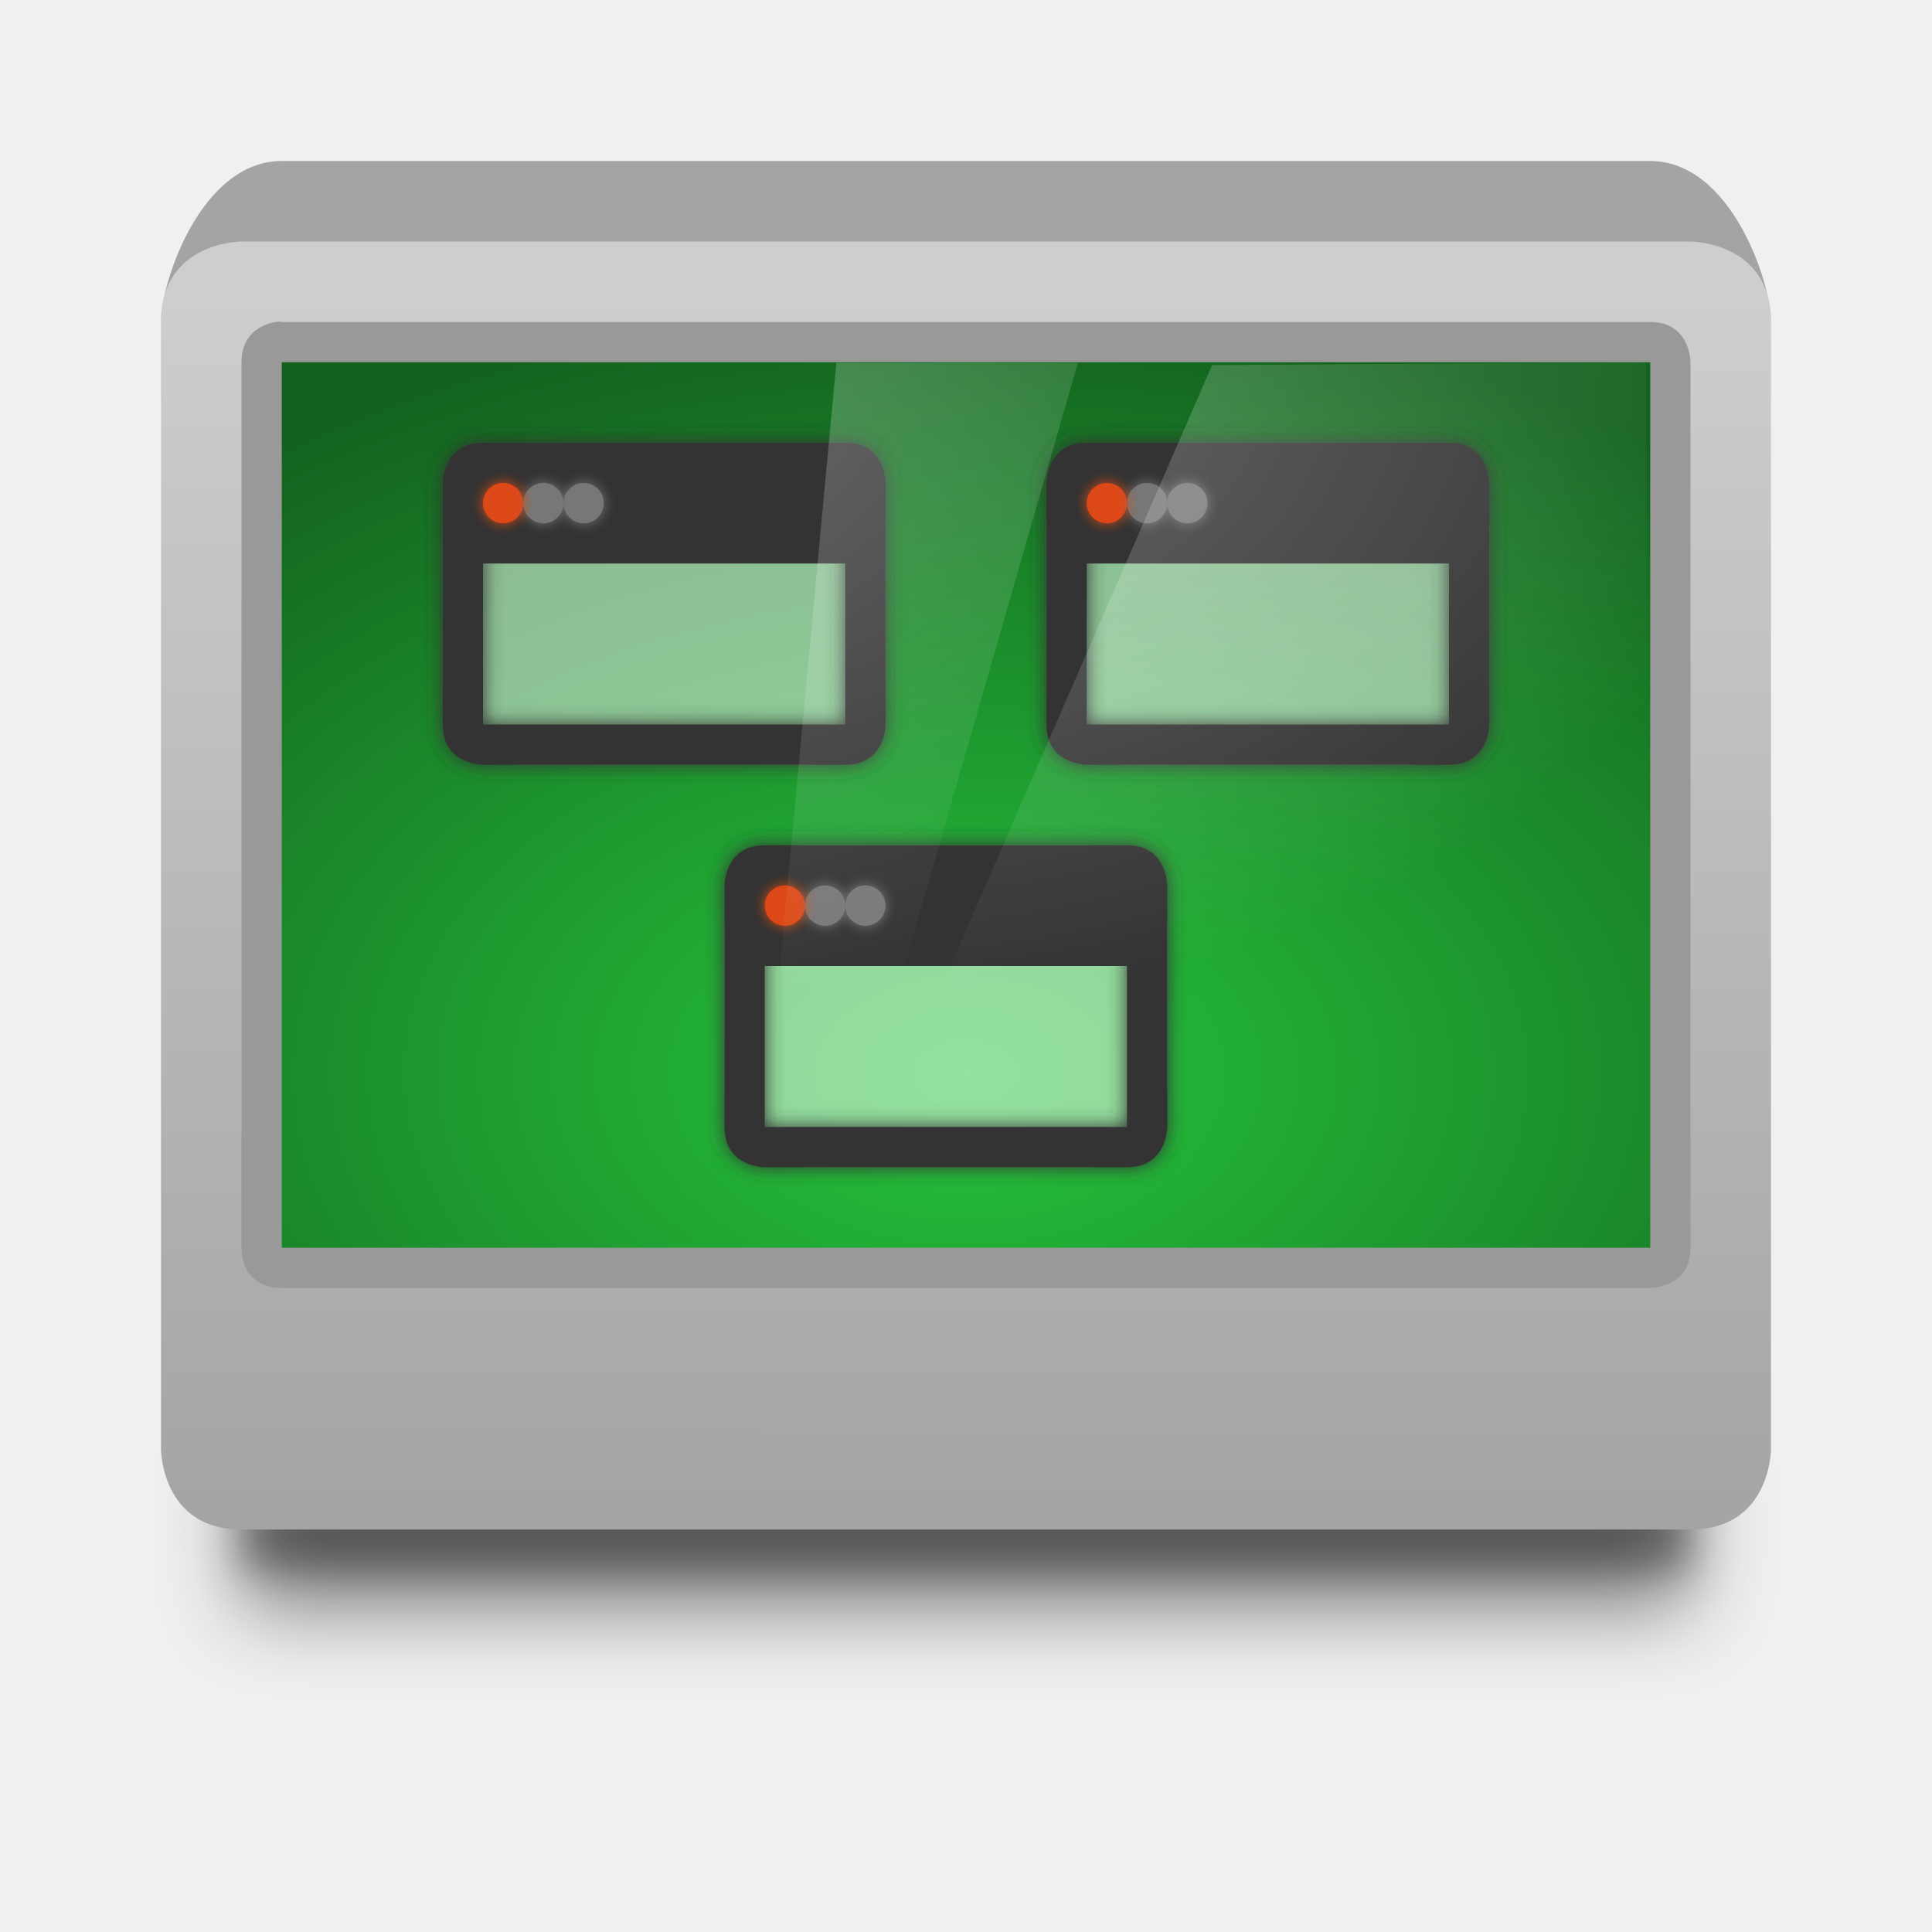
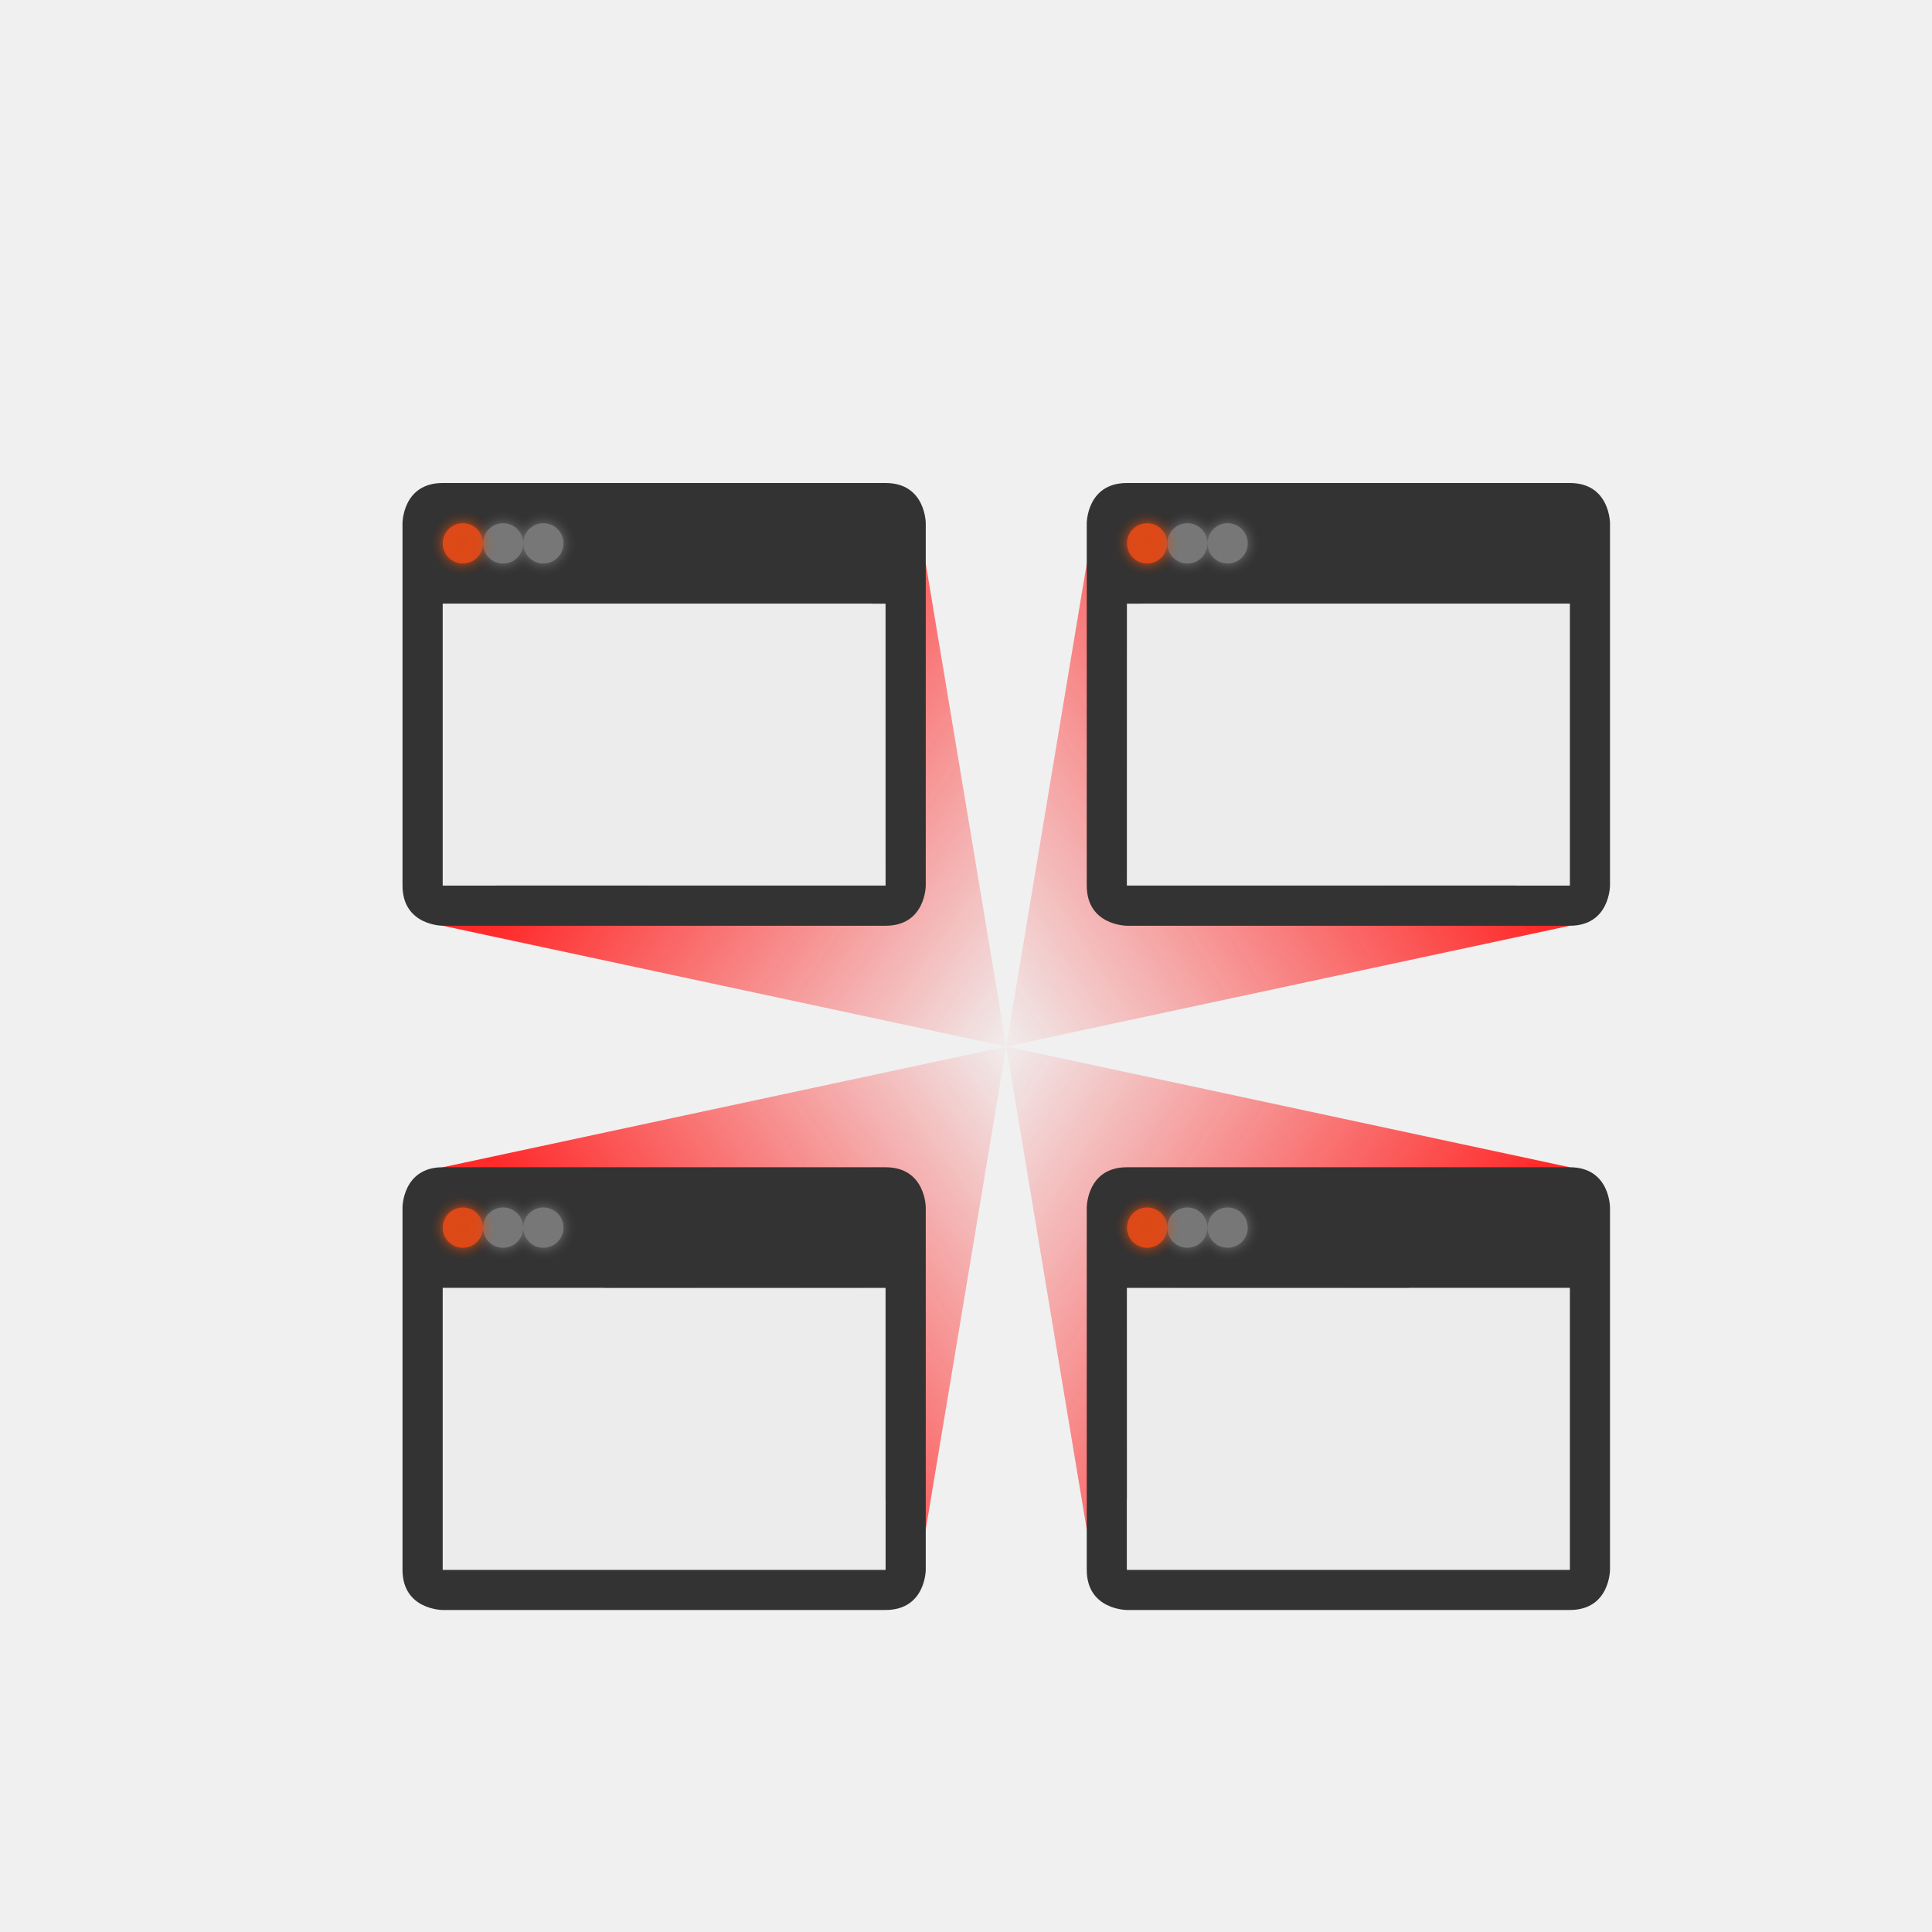
<svg xmlns="http://www.w3.org/2000/svg" xmlns:xlink="http://www.w3.org/1999/xlink" width="48" height="48" id="svg2985" version="1.1">
  <defs id="defs2987">
+     <linearGradient id="linearGradient3858">
+       <stop style="stop-color:#ff2b2b;stop-opacity:1;" offset="0" id="stop3860" />
+       <stop style="stop-color:#ff2b2b;stop-opacity:0;" offset="1" id="stop3862" />
+     </linearGradient>
+     <linearGradient id="linearGradient3850">
+       <stop style="stop-color:#ff2b2b;stop-opacity:1;" offset="0" id="stop3852" />
+       <stop style="stop-color:#ff2b2b;stop-opacity:0;" offset="1" id="stop3854" />
+     </linearGradient>
    <linearGradient id="linearGradient4195">
      <stop id="stop4197" offset="0" style="stop-color:#df5e28;stop-opacity:0.941;" />
      <stop id="stop4199" offset="1" style="stop-color:#1a1716;stop-opacity:0.941" />
    </linearGradient>
    <linearGradient id="linearGradient10954">
      <stop style="stop-color:#909090;stop-opacity:1;" offset="0" id="stop10956" />
      <stop style="stop-color:#cecece;stop-opacity:1" offset="1" id="stop10958" />
    </linearGradient>
    <linearGradient id="linearGradient10938">
      <stop style="stop-color:#dadada;stop-opacity:1" offset="0" id="stop10940" />
      <stop style="stop-color:#f6f6f5;stop-opacity:1" offset="1" id="stop10942" />
    </linearGradient>
    <linearGradient id="linearGradient11438">
      <stop style="stop-color:#babdb6;stop-opacity:1;" offset="0" id="stop11440" />
      <stop style="stop-color:#4a4d46;stop-opacity:1" offset="1" id="stop11442" />
    </linearGradient>
    <linearGradient id="linearGradient10966">
      <stop style="stop-color:#ffffff;stop-opacity:1;" offset="0" id="stop10968" />
      <stop style="stop-color:#f0f0f0;stop-opacity:1" offset="1" id="stop10970" />
    </linearGradient>
    <linearGradient id="linearGradient11473">
      <stop style="stop-color:#26c43c;stop-opacity:1;" offset="0" id="stop11475" />
      <stop id="stop8596" offset="1" style="stop-color:#13621e;stop-opacity:1;" />
    </linearGradient>
    <linearGradient id="linearGradient4788">
      <stop id="stop4790" offset="0" style="stop-color:#ffffff;stop-opacity:1;" />
      <stop id="stop4792" offset="1" style="stop-color:#ffffff;stop-opacity:0;" />
    </linearGradient>
    <radialGradient xlink:href="#linearGradient12771" id="radialGradient12777" cx="144.167" cy="129.174" fx="144.167" fy="129.174" r="97.906" gradientTransform="matrix(1.16579,-0.05054328,0.0329754,0.746793,-28.16094,39.99441)" gradientUnits="userSpaceOnUse" />
    <linearGradient id="linearGradient12771">
      <stop style="stop-color:#ffffff;stop-opacity:1;" offset="0" id="stop12773" />
      <stop style="stop-color:#ffffff;stop-opacity:0;" offset="1" id="stop12775" />
    </linearGradient>
    <radialGradient xlink:href="#linearGradient12771" id="radialGradient3521" cx="144.167" cy="129.174" fx="144.167" fy="129.174" r="97.906" gradientTransform="matrix(1.16579,-0.05054328,0.0329754,0.746793,-28.16094,39.99441)" gradientUnits="userSpaceOnUse" />
    <radialGradient xlink:href="#linearGradient12771" id="radialGradient3529" cx="144.167" cy="129.174" fx="144.167" fy="129.174" r="97.906" gradientTransform="matrix(1.16579,-0.05054328,0.0329754,0.746793,-28.16094,39.99441)" gradientUnits="userSpaceOnUse" />
    <radialGradient xlink:href="#linearGradient12771" id="radialGradient3537" cx="144.167" cy="129.174" fx="144.167" fy="129.174" r="97.906" gradientTransform="matrix(1.16579,-0.05054328,0.0329754,0.746793,-28.16094,39.99441)" gradientUnits="userSpaceOnUse" />
    <radialGradient xlink:href="#linearGradient12771" id="radialGradient3545" cx="144.167" cy="129.174" fx="144.167" fy="129.174" r="97.906" gradientTransform="matrix(1.16579,-0.05054328,0.0329754,0.746793,-28.16094,39.99441)" gradientUnits="userSpaceOnUse" />
    <radialGradient xlink:href="#linearGradient12771" id="radialGradient3553" cx="144.167" cy="129.174" fx="144.167" fy="129.174" r="97.906" gradientTransform="matrix(1.16579,-0.05054328,0.0329754,0.746793,-28.16094,39.99441)" gradientUnits="userSpaceOnUse" />
    <radialGradient xlink:href="#linearGradient12771" id="radialGradient3561" cx="144.167" cy="129.174" fx="144.167" fy="129.174" r="97.906" gradientTransform="matrix(1.16579,-0.05054328,0.0329754,0.746793,-28.16094,39.99441)" gradientUnits="userSpaceOnUse" />
    <radialGradient xlink:href="#linearGradient12771" id="radialGradient3569" cx="144.167" cy="129.174" fx="144.167" fy="129.174" r="97.906" gradientTransform="matrix(1.16579,-0.05054328,0.0329754,0.746793,-28.16094,39.99441)" gradientUnits="userSpaceOnUse" />
    <radialGradient xlink:href="#linearGradient12771" id="radialGradient3577" cx="144.167" cy="129.174" fx="144.167" fy="129.174" r="97.906" gradientTransform="matrix(1.16579,-0.05054328,0.0329754,0.746793,-28.16094,39.99441)" gradientUnits="userSpaceOnUse" />
    <radialGradient xlink:href="#linearGradient12771" id="radialGradient3585" cx="144.167" cy="129.174" fx="144.167" fy="129.174" r="97.906" gradientTransform="matrix(1.16579,-0.05054328,0.0329754,0.746793,-28.16094,39.99441)" gradientUnits="userSpaceOnUse" />
    <radialGradient xlink:href="#linearGradient12771" id="radialGradient3593" cx="144.167" cy="129.174" fx="144.167" fy="129.174" r="97.906" gradientTransform="matrix(1.16579,-0.05054328,0.0329754,0.746793,-28.16094,39.99441)" gradientUnits="userSpaceOnUse" />
    <radialGradient xlink:href="#linearGradient12771" id="radialGradient3601" cx="144.167" cy="129.174" fx="144.167" fy="129.174" r="97.906" gradientTransform="matrix(1.16579,-0.05054328,0.0329754,0.746793,-28.16094,39.99441)" gradientUnits="userSpaceOnUse" />
    <radialGradient r="97.906" fy="129.174" fx="144.167" cy="129.174" cx="144.167" gradientTransform="matrix(1.16579,-0.05054328,0.0329754,0.746793,-28.16094,39.99441)" gradientUnits="userSpaceOnUse" id="radialGradient3665" xlink:href="#linearGradient12771" />
    <radialGradient xlink:href="#linearGradient10966" id="radialGradient3348" gradientUnits="userSpaceOnUse" gradientTransform="matrix(0.1709132,2.3948575e-4,-1.885288e-4,0.1345469,-0.8241495,18.42583)" cx="149.565" cy="258.761" fx="149.565" fy="258.761" r="116.231" />
    <linearGradient xlink:href="#linearGradient10938" id="linearGradient3355" gradientUnits="userSpaceOnUse" gradientTransform="matrix(0.1760192,0,0,0.1798063,-1.587065,12.33736)" x1="134.833" y1="68.529" x2="171.903" y2="206.876" />
    <linearGradient xlink:href="#linearGradient11438" id="linearGradient3357" gradientUnits="userSpaceOnUse" x1="184.951" y1="149.21" x2="185.071" y2="236.397" gradientTransform="matrix(0.1798054,0,0,0.1798054,-0.6386018,10.85333)" />
    <radialGradient xlink:href="#linearGradient12771" id="radialGradient3387" gradientUnits="userSpaceOnUse" gradientTransform="matrix(1.16579,-0.05054328,0.0329754,0.746793,-28.16094,39.99441)" cx="144.167" cy="129.174" fx="144.167" fy="129.174" r="97.906" />
    <radialGradient xlink:href="#linearGradient4788" id="radialGradient3404" gradientUnits="userSpaceOnUse" gradientTransform="matrix(-1.824376,0.00876531,-0.00620867,-1.307801,609.5291,98.0673)" cx="326.021" cy="58" fx="326.021" fy="58" r="12.5" />
    <radialGradient xlink:href="#linearGradient4788" id="radialGradient3407" gradientUnits="userSpaceOnUse" gradientTransform="matrix(-1.888202,0.00857771,-0.00642588,-1.279811,636.8603,96.52335)" cx="326.021" cy="58" fx="326.021" fy="58" r="12.5" />
    <radialGradient xlink:href="#linearGradient11473" id="radialGradient4014" gradientUnits="userSpaceOnUse" gradientTransform="matrix(0.2708409,0,0,0.1777665,-16.45829,8.840227)" cx="149.565" cy="190.137" fx="149.565" fy="190.137" r="108.515" />
    <linearGradient xlink:href="#linearGradient10954" id="linearGradient4020" gradientUnits="userSpaceOnUse" gradientTransform="matrix(0.1696838,2.3939518e-4,-2.3776336e-4,0.1708486,-1.344677,13.52782)" x1="141.315" y1="237.286" x2="141.315" y2="57.029" />
    <radialGradient xlink:href="#linearGradient4195-5" id="radialGradient3889" gradientUnits="userSpaceOnUse" gradientTransform="matrix(0.2031251,-0.08812329,0.1236326,0.3357866,-42.38554,-18.85971)" cx="189.702" cy="230.104" fx="189.702" fy="230.104" r="108.515" />
    <linearGradient id="linearGradient4195-5">
      <stop id="stop4197-5" offset="0" style="stop-color:#ff5200;stop-opacity:1;" />
      <stop id="stop4199-9" offset="1" style="stop-color:#000000;stop-opacity:1;" />
    </linearGradient>
-     <filter id="filter3920">
-       <feGaussianBlur stdDeviation="0.237" id="feGaussianBlur3922" />
-     </filter>
    <filter id="filter4015" x="-0.36" width="1.72" y="-0.36" height="1.72">
      <feGaussianBlur stdDeviation="0.75" id="feGaussianBlur4017" />
    </filter>
    <filter id="filter4025" x="-0.36" width="1.72" y="-0.36" height="1.72">
      <feGaussianBlur stdDeviation="0.75" id="feGaussianBlur4027" />
    </filter>
    <filter id="filter4035" x="-0.36" width="1.72" y="-0.36" height="1.72">
      <feGaussianBlur stdDeviation="0.75" id="feGaussianBlur4037" />
    </filter>
    <radialGradient xlink:href="#linearGradient11473" id="radialGradient4112" gradientUnits="userSpaceOnUse" gradientTransform="matrix(0.2708409,0,0,0.1777665,-16.45829,8.840227)" cx="149.565" cy="190.137" fx="149.565" fy="190.137" r="108.515" />
    <radialGradient xlink:href="#linearGradient11473" id="radialGradient4115" gradientUnits="userSpaceOnUse" gradientTransform="matrix(0.2708409,0,0,0.1777665,-16.45829,8.840227)" cx="149.565" cy="190.137" fx="149.565" fy="190.137" r="108.515" />
-     <filter color-interpolation-filters="sRGB" id="filter6306" x="-0.067" width="1.133" y="-0.6" height="2.2">
-       <feGaussianBlur stdDeviation="1" id="feGaussianBlur6308" />
-     </filter>
-     <filter color-interpolation-filters="sRGB" id="filter6294" x="-0.032" width="1.063" y="-0.57" height="2.14">
-       <feGaussianBlur stdDeviation="0.475" id="feGaussianBlur6296" />
-     </filter>
    <linearGradient xlink:href="#linearGradient10954-9" id="linearGradient4020-5" gradientUnits="userSpaceOnUse" gradientTransform="matrix(0.1696838,2.3939518e-4,-2.3776336e-4,0.1708486,-1.344677,13.52782)" x1="141.315" y1="237.286" x2="141.315" y2="57.029" />
    <linearGradient id="linearGradient10954-9">
      <stop style="stop-color:#a4a4a4;stop-opacity:1;" offset="0" id="stop10956-7" />
      <stop style="stop-color:#cecece;stop-opacity:1" offset="1" id="stop10958-5" />
    </linearGradient>
+     <linearGradient xlink:href="#linearGradient3850" id="linearGradient3856" x1="15" y1="17" x2="25" y2="24" gradientUnits="userSpaceOnUse" gradientTransform="translate(1,17)" />
+     <linearGradient xlink:href="#linearGradient3858" id="linearGradient3864" x1="35" y1="33" x2="24" y2="40" gradientUnits="userSpaceOnUse" gradientTransform="translate(0,1)" />
+     <linearGradient xlink:href="#linearGradient3858" id="linearGradient3902" gradientUnits="userSpaceOnUse" x1="35" y1="33" x2="24" y2="40" gradientTransform="matrix(1,0,0,-1,0,83)" />
+     <linearGradient xlink:href="#linearGradient3850" id="linearGradient3904" gradientUnits="userSpaceOnUse" gradientTransform="matrix(1,0,0,-1,1,67)" x1="15" y1="17" x2="25" y2="24" />
  </defs>
  <g id="layer1" transform="translate(0,-16)">
-     <rect ry="0" y="52" x="6" height="4" width="36" id="rect6310" style="opacity:0.45;fill:#000000;fill-opacity:1;fill-rule:nonzero;stroke:none;filter:url(#filter6306)" />
-     <rect ry="1" rx="0" y="53" x="6" height="2" width="36" id="rect6312" style="opacity:0.35;fill:#000000;fill-opacity:1;fill-rule:nonzero;stroke:none;filter:url(#filter6294)" />
-     <path style="fill:#a4a4a4;fill-opacity:1;stroke:none;display:inline;enable-background:new" d="m 41,20 c 2,0 3,3 3,4 0,-0.554 -1,-1 -1,-1 L 5,23 c 0,0 -1,0.446 -1,1 0,-1 1,-4 3,-4 z" id="path6314" />
-     <path id="path6316" d="m 6,22 c 0,0 -2,0 -2,2 l 0,28 c 0,0 0,2 2,2 l 36,0 c 2,0 2,-2 2,-2 l 0,-28 c 0,-2 -2,-2 -2,-2 z" style="color:#000000;fill:url(#linearGradient4020-5);fill-opacity:1;fill-rule:nonzero;stroke:none;stroke-width:2;marker:none;visibility:visible;display:inline;overflow:visible;enable-background:accumulate" />
-     <rect transform="matrix(0.999999,0.00141561,-0.00138697,0.999999,0,0)" ry="0.877" rx="0.872" y="24.489" x="6.565" height="22.953" width="34.971" id="rect10538" style="color:#000000;fill:url(#radialGradient4115);fill-opacity:1;fill-rule:nonzero;stroke:none;stroke-width:2;marker:none;visibility:visible;display:inline;overflow:visible;enable-background:accumulate" />
-     <g id="g4064" transform="translate(14,-1)">
-       <path id="path4066" d="m 12.938,28.5 c -1,0 -1,1 -1,1 l 0,6 c 0,1 1,1 1,1 l 9,0 c 1,0 1,-1 1,-1 l 0,-6 c 0,0 0,-1 -1,-1 z m 0,2 9,0 0,5 -9,0 z" style="font-size:medium;font-style:normal;font-variant:normal;font-weight:normal;font-stretch:normal;text-indent:0;text-align:start;text-decoration:none;line-height:normal;letter-spacing:normal;word-spacing:normal;text-transform:none;direction:ltr;block-progression:tb;writing-mode:lr-tb;text-anchor:start;baseline-shift:baseline;color:#000000;fill:#8100ff;fill-opacity:0;stroke:none;stroke-width:2;marker:none;visibility:visible;display:inline;overflow:visible;enable-background:accumulate;font-family:Sans;-inkscape-font-specification:Sans" />
-       <path id="path4068" d="m 14,28 c -1.091,0 -2,0.909 -2,2 l 0,4 c 0,1.091 0.909,2 2,2 l 7,0 c 1.091,0 2,-0.909 2,-2 l 0,-4 c 0,-1.091 -0.909,-2 -2,-2 z" style="font-size:medium;font-style:normal;font-variant:normal;font-weight:normal;font-stretch:normal;text-indent:0;text-align:start;text-decoration:none;line-height:normal;letter-spacing:normal;word-spacing:normal;text-transform:none;direction:ltr;block-progression:tb;writing-mode:lr-tb;text-anchor:start;baseline-shift:baseline;opacity:0.5;color:#000000;fill:#ffffff;fill-opacity:1;fill-rule:nonzero;stroke:none;stroke-width:2;marker:none;visibility:visible;display:inline;overflow:visible;enable-background:accumulate;font-family:Sans;-inkscape-font-specification:Sans" />
-       <path style="font-size:medium;font-style:normal;font-variant:normal;font-weight:normal;font-stretch:normal;text-indent:0;text-align:start;text-decoration:none;line-height:normal;letter-spacing:normal;word-spacing:normal;text-transform:none;direction:ltr;block-progression:tb;writing-mode:lr-tb;text-anchor:start;baseline-shift:baseline;color:#000000;fill:#333333;fill-opacity:1;stroke:none;stroke-width:2;marker:none;visibility:visible;display:inline;overflow:visible;filter:url(#filter3920);enable-background:accumulate;font-family:Sans;-inkscape-font-specification:Sans" d="m 13,28 c -1,0 -1,1 -1,1 l 0,6 c 0,1 1,1 1,1 l 9,0 c 1,0 1,-1 1,-1 l 0,-6 c 0,0 0,-1 -1,-1 z m 0,2 9,0 0,5 -9,0 z" id="path4070" />
-       <path id="path4072" d="m 13,28 c -1,0 -1,1 -1,1 l 0,6 c 0,1 1,1 1,1 l 9,0 c 1,0 1,-1 1,-1 l 0,-6 c 0,0 0,-1 -1,-1 z m 0,3 9,0 0,4 -9,0 z" style="font-size:medium;font-style:normal;font-variant:normal;font-weight:normal;font-stretch:normal;text-indent:0;text-align:start;text-decoration:none;line-height:normal;letter-spacing:normal;word-spacing:normal;text-transform:none;direction:ltr;block-progression:tb;writing-mode:lr-tb;text-anchor:start;baseline-shift:baseline;color:#000000;fill:#333333;fill-opacity:1;stroke:none;stroke-width:2;marker:none;visibility:visible;display:inline;overflow:visible;enable-background:accumulate;font-family:Sans;-inkscape-font-specification:Sans" />
-       <g id="g4074">
-         <path style="fill:#dd4814;fill-opacity:1;stroke:none" id="path4076" d="M 60,20.5 C 60,21.881 58.881,23 57.5,23 56.119,23 55,21.881 55,20.5 55,19.119 56.119,18 57.5,18 c 1.381,0 2.5,1.119 2.5,2.5 z" transform="matrix(0.2,0,0,0.2,2,25.4)" />
-         <path style="fill:#777777;fill-opacity:1;stroke:none" id="path4078" d="M 60,20.5 C 60,21.881 58.881,23 57.5,23 56.119,23 55,21.881 55,20.5 55,19.119 56.119,18 57.5,18 c 1.381,0 2.5,1.119 2.5,2.5 z" transform="matrix(0.2,0,0,0.2,3,25.4)" />
-         <path transform="matrix(0.2,0,0,0.2,4,25.4)" d="M 60,20.5 C 60,21.881 58.881,23 57.5,23 56.119,23 55,21.881 55,20.5 55,19.119 56.119,18 57.5,18 c 1.381,0 2.5,1.119 2.5,2.5 z" id="path4080" style="fill:#777777;fill-opacity:1;stroke:none" />
-         <path transform="matrix(0.2,0,0,0.2,3,25.4)" d="M 60,20.5 C 60,21.881 58.881,23 57.5,23 56.119,23 55,21.881 55,20.5 55,19.119 56.119,18 57.5,18 c 1.381,0 2.5,1.119 2.5,2.5 z" id="path4082" style="fill:#777777;fill-opacity:1;stroke:none;filter:url(#filter4015)" />
-         <path style="fill:#777777;fill-opacity:1;stroke:none;filter:url(#filter4025)" id="path4084" d="M 60,20.5 C 60,21.881 58.881,23 57.5,23 56.119,23 55,21.881 55,20.5 55,19.119 56.119,18 57.5,18 c 1.381,0 2.5,1.119 2.5,2.5 z" transform="matrix(0.2,0,0,0.2,4,25.4)" />
-         <path transform="matrix(0.2,0,0,0.2,2,25.4)" d="M 60,20.5 C 60,21.881 58.881,23 57.5,23 56.119,23 55,21.881 55,20.5 55,19.119 56.119,18 57.5,18 c 1.381,0 2.5,1.119 2.5,2.5 z" id="path4086" style="fill:#dd4814;fill-opacity:1;stroke:none;filter:url(#filter4035)" />
-       </g>
-     </g>
-     <g id="g4180" transform="translate(0,-1)">
-       <path id="path4090" d="m 18.938,38.5 c -1,0 -1,1 -1,1 l 0,6 c 0,1 1,1 1,1 l 9,0 c 1,0 1,-1 1,-1 l 0,-6 c 0,0 0,-1 -1,-1 z m 0,2 9,0 0,5 -9,0 z" style="font-size:medium;font-style:normal;font-variant:normal;font-weight:normal;font-stretch:normal;text-indent:0;text-align:start;text-decoration:none;line-height:normal;letter-spacing:normal;word-spacing:normal;text-transform:none;direction:ltr;block-progression:tb;writing-mode:lr-tb;text-anchor:start;baseline-shift:baseline;color:#000000;fill:#8100ff;fill-opacity:0;stroke:none;stroke-width:2;marker:none;visibility:visible;display:inline;overflow:visible;enable-background:accumulate;font-family:Sans;-inkscape-font-specification:Sans" />
-       <path id="path4092" d="m 20,38 c -1.091,0 -2,0.909 -2,2 l 0,4 c 0,1.091 0.909,2 2,2 l 7,0 c 1.091,0 2,-0.909 2,-2 l 0,-4 c 0,-1.091 -0.909,-2 -2,-2 z" style="font-size:medium;font-style:normal;font-variant:normal;font-weight:normal;font-stretch:normal;text-indent:0;text-align:start;text-decoration:none;line-height:normal;letter-spacing:normal;word-spacing:normal;text-transform:none;direction:ltr;block-progression:tb;writing-mode:lr-tb;text-anchor:start;baseline-shift:baseline;opacity:0.5;color:#000000;fill:#ffffff;fill-opacity:1;fill-rule:nonzero;stroke:none;stroke-width:2;marker:none;visibility:visible;display:inline;overflow:visible;enable-background:accumulate;font-family:Sans;-inkscape-font-specification:Sans" />
-       <path style="font-size:medium;font-style:normal;font-variant:normal;font-weight:normal;font-stretch:normal;text-indent:0;text-align:start;text-decoration:none;line-height:normal;letter-spacing:normal;word-spacing:normal;text-transform:none;direction:ltr;block-progression:tb;writing-mode:lr-tb;text-anchor:start;baseline-shift:baseline;color:#000000;fill:#333333;fill-opacity:1;stroke:none;stroke-width:2;marker:none;visibility:visible;display:inline;overflow:visible;filter:url(#filter3920);enable-background:accumulate;font-family:Sans;-inkscape-font-specification:Sans" d="m 19,38 c -1,0 -1,1 -1,1 l 0,6 c 0,1 1,1 1,1 l 9,0 c 1,0 1,-1 1,-1 l 0,-6 c 0,0 0,-1 -1,-1 z m 0,2 9,0 0,5 -9,0 z" id="path4094" />
-       <path id="path4096" d="m 19,38 c -1,0 -1,1 -1,1 l 0,6 c 0,1 1,1 1,1 l 9,0 c 1,0 1,-1 1,-1 l 0,-6 c 0,0 0,-1 -1,-1 z m 0,3 9,0 0,4 -9,0 z" style="font-size:medium;font-style:normal;font-variant:normal;font-weight:normal;font-stretch:normal;text-indent:0;text-align:start;text-decoration:none;line-height:normal;letter-spacing:normal;word-spacing:normal;text-transform:none;direction:ltr;block-progression:tb;writing-mode:lr-tb;text-anchor:start;baseline-shift:baseline;color:#000000;fill:#333333;fill-opacity:1;stroke:none;stroke-width:2;marker:none;visibility:visible;display:inline;overflow:visible;enable-background:accumulate;font-family:Sans;-inkscape-font-specification:Sans" />
-       <g transform="translate(6,10)" id="g4098">
-         <path style="fill:#dd4814;fill-opacity:1;stroke:none" id="path4100" d="M 60,20.5 C 60,21.881 58.881,23 57.5,23 56.119,23 55,21.881 55,20.5 55,19.119 56.119,18 57.5,18 c 1.381,0 2.5,1.119 2.5,2.5 z" transform="matrix(0.2,0,0,0.2,2,25.4)" />
-         <path style="fill:#777777;fill-opacity:1;stroke:none" id="path4102" d="M 60,20.5 C 60,21.881 58.881,23 57.5,23 56.119,23 55,21.881 55,20.5 55,19.119 56.119,18 57.5,18 c 1.381,0 2.5,1.119 2.5,2.5 z" transform="matrix(0.2,0,0,0.2,3,25.4)" />
-         <path transform="matrix(0.2,0,0,0.2,4,25.4)" d="M 60,20.5 C 60,21.881 58.881,23 57.5,23 56.119,23 55,21.881 55,20.5 55,19.119 56.119,18 57.5,18 c 1.381,0 2.5,1.119 2.5,2.5 z" id="path4104" style="fill:#777777;fill-opacity:1;stroke:none" />
-         <path transform="matrix(0.2,0,0,0.2,3,25.4)" d="M 60,20.5 C 60,21.881 58.881,23 57.5,23 56.119,23 55,21.881 55,20.5 55,19.119 56.119,18 57.5,18 c 1.381,0 2.5,1.119 2.5,2.5 z" id="path4106" style="fill:#777777;fill-opacity:1;stroke:none;filter:url(#filter4015)" />
-         <path style="fill:#777777;fill-opacity:1;stroke:none;filter:url(#filter4025)" id="path4108" d="M 60,20.5 C 60,21.881 58.881,23 57.5,23 56.119,23 55,21.881 55,20.5 55,19.119 56.119,18 57.5,18 c 1.381,0 2.5,1.119 2.5,2.5 z" transform="matrix(0.2,0,0,0.2,4,25.4)" />
-         <path transform="matrix(0.2,0,0,0.2,2,25.4)" d="M 60,20.5 C 60,21.881 58.881,23 57.5,23 56.119,23 55,21.881 55,20.5 55,19.119 56.119,18 57.5,18 c 1.381,0 2.5,1.119 2.5,2.5 z" id="path4110" style="fill:#dd4814;fill-opacity:1;stroke:none;filter:url(#filter4035)" />
-       </g>
-     </g>
-     <path style="opacity:0.3;fill:url(#radialGradient3407);fill-opacity:1;stroke:none;display:inline;enable-background:new" d="M 30.115,25.071 40.895,25 41,45.909 21,46 z" id="path10590" />
-     <path id="rect3818" d="m 11.938,27.5 c -1,0 -1,1 -1,1 l 0,6 c 0,1 1,1 1,1 l 9,0 c 1,0 1,-1 1,-1 l 0,-6 c 0,0 0,-1 -1,-1 z m 0,2 9,0 0,5 -9,0 z" style="font-size:medium;font-style:normal;font-variant:normal;font-weight:normal;font-stretch:normal;text-indent:0;text-align:start;text-decoration:none;line-height:normal;letter-spacing:normal;word-spacing:normal;text-transform:none;direction:ltr;block-progression:tb;writing-mode:lr-tb;text-anchor:start;baseline-shift:baseline;color:#000000;fill:#8100ff;fill-opacity:0;stroke:none;stroke-width:2;marker:none;visibility:visible;display:inline;overflow:visible;enable-background:accumulate;font-family:Sans;-inkscape-font-specification:Sans" />
-     <path id="rect3822" d="m 13,27 c -1.091,0 -2,0.909 -2,2 l 0,4 c 0,1.091 0.909,2 2,2 l 7,0 c 1.091,0 2,-0.909 2,-2 l 0,-4 c 0,-1.091 -0.909,-2 -2,-2 z" style="font-size:medium;font-style:normal;font-variant:normal;font-weight:normal;font-stretch:normal;text-indent:0;text-align:start;text-decoration:none;line-height:normal;letter-spacing:normal;word-spacing:normal;text-transform:none;direction:ltr;block-progression:tb;writing-mode:lr-tb;text-anchor:start;baseline-shift:baseline;opacity:0.5;color:#000000;fill:#ffffff;fill-opacity:1;fill-rule:nonzero;stroke:none;stroke-width:2;marker:none;visibility:visible;display:inline;overflow:visible;enable-background:accumulate;font-family:Sans;-inkscape-font-specification:Sans" />
-     <path style="font-size:medium;font-style:normal;font-variant:normal;font-weight:normal;font-stretch:normal;text-indent:0;text-align:start;text-decoration:none;line-height:normal;letter-spacing:normal;word-spacing:normal;text-transform:none;direction:ltr;block-progression:tb;writing-mode:lr-tb;text-anchor:start;baseline-shift:baseline;color:#000000;fill:#333333;fill-opacity:1;stroke:none;stroke-width:2;marker:none;visibility:visible;display:inline;overflow:visible;filter:url(#filter3920);enable-background:accumulate;font-family:Sans;-inkscape-font-specification:Sans" d="m 12,27 c -1,0 -1,1 -1,1 l 0,6 c 0,1 1,1 1,1 l 9,0 c 1,0 1,-1 1,-1 l 0,-6 c 0,0 0,-1 -1,-1 z m 0,2 9,0 0,5 -9,0 z" id="path3918" />
-     <path id="rect3818-4" d="m 12,27 c -1,0 -1,1 -1,1 l 0,6 c 0,1 1,1 1,1 l 9,0 c 1,0 1,-1 1,-1 l 0,-6 c 0,0 0,-1 -1,-1 z m 0,3 9,0 0,4 -9,0 z" style="font-size:medium;font-style:normal;font-variant:normal;font-weight:normal;font-stretch:normal;text-indent:0;text-align:start;text-decoration:none;line-height:normal;letter-spacing:normal;word-spacing:normal;text-transform:none;direction:ltr;block-progression:tb;writing-mode:lr-tb;text-anchor:start;baseline-shift:baseline;color:#000000;fill:#333333;fill-opacity:1;stroke:none;stroke-width:2;marker:none;visibility:visible;display:inline;overflow:visible;enable-background:accumulate;font-family:Sans;-inkscape-font-specification:Sans" />
-     <g id="g4039" transform="translate(-1,-1)">
-       <path style="fill:#dd4814;fill-opacity:1;stroke:none" id="path3979" d="M 60,20.5 C 60,21.881 58.881,23 57.5,23 56.119,23 55,21.881 55,20.5 55,19.119 56.119,18 57.5,18 c 1.381,0 2.5,1.119 2.5,2.5 z" transform="matrix(0.2,0,0,0.2,2,25.4)" />
-       <path style="fill:#777777;fill-opacity:1;stroke:none" id="path4005" d="M 60,20.5 C 60,21.881 58.881,23 57.5,23 56.119,23 55,21.881 55,20.5 55,19.119 56.119,18 57.5,18 c 1.381,0 2.5,1.119 2.5,2.5 z" transform="matrix(0.2,0,0,0.2,3,25.4)" />
-       <path transform="matrix(0.2,0,0,0.2,4,25.4)" d="M 60,20.5 C 60,21.881 58.881,23 57.5,23 56.119,23 55,21.881 55,20.5 55,19.119 56.119,18 57.5,18 c 1.381,0 2.5,1.119 2.5,2.5 z" id="path4007" style="fill:#777777;fill-opacity:1;stroke:none" />
-       <path transform="matrix(0.2,0,0,0.2,3,25.4)" d="M 60,20.5 C 60,21.881 58.881,23 57.5,23 56.119,23 55,21.881 55,20.5 55,19.119 56.119,18 57.5,18 c 1.381,0 2.5,1.119 2.5,2.5 z" id="path4009" style="fill:#777777;fill-opacity:1;stroke:none;filter:url(#filter4015)" />
-       <path style="fill:#777777;fill-opacity:1;stroke:none;filter:url(#filter4025)" id="path4019" d="M 60,20.5 C 60,21.881 58.881,23 57.5,23 56.119,23 55,21.881 55,20.5 55,19.119 56.119,18 57.5,18 c 1.381,0 2.5,1.119 2.5,2.5 z" transform="matrix(0.2,0,0,0.2,4,25.4)" />
-       <path transform="matrix(0.2,0,0,0.2,2,25.4)" d="M 60,20.5 C 60,21.881 58.881,23 57.5,23 56.119,23 55,21.881 55,20.5 55,19.119 56.119,18 57.5,18 c 1.381,0 2.5,1.119 2.5,2.5 z" id="path4029" style="fill:#dd4814;fill-opacity:1;stroke:none;filter:url(#filter4035)" />
-     </g>
-     <path id="path10592" d="m 20.779,25.016 6,0 -4.486,15.605 -2.96,-0.161 z" style="opacity:0.3;fill:url(#radialGradient3404);fill-opacity:1;stroke:none;display:inline;enable-background:new" />
-     <rect style="fill:none;fill-opacity:1;stroke:none" id="rect4189" width="16.705" height="23.776" x="6.718" y="7.253" rx="0.872" ry="0.877" transform="translate(0,16)" />
-     <path id="path6318" d="M 6.844,24 C 6.562,24.047 6,24.25 6,25 l 0,22 c -7.77e-4,0.556 0.324,0.999 1,1 l 34,0 c 0,0 1,0 1,-1 l 0,-22 c 0,0 0,-1 -1,-1 L 7,24 c 0,0 -0.062,-0.016 -0.156,0 z m 0.156,1 34,0 0,22 -34,0 0,-22 z" style="color:#000000;fill:#999999;fill-opacity:1;fill-rule:nonzero;stroke:none;stroke-width:2;marker:none;visibility:visible;display:inline;overflow:visible;enable-background:accumulate" />
+     <path style="fill:url(#linearGradient3902);fill-opacity:1;stroke:none" d="M 39,45 27,54 25,42 z" id="path3898" />
+     <path id="path3900" d="m 11,45 12,9 2,-12 z" style="fill:url(#linearGradient3904);fill-opacity:1;stroke:none" />
+     <path id="path3838" d="M 39,39 27,30 25,42 z" style="fill:url(#linearGradient3864);fill-opacity:1;stroke:none" />
+     <path style="fill:url(#linearGradient3856);fill-opacity:1;stroke:none" d="m 11,39 12,-9 2,12 z" id="path3068" />
+     <path id="path3243" d="m 11,28 c -1,0 -1,1 -1,1 l 0,9 c 0,1 1,1 1,1 l 11,0 c 1,0 1,-1 1,-1 l 0,-9 c 0,0 0,-1 -1,-1 z m 0,3 11,0 0,7 -11,0 z" style="font-size:medium;font-style:normal;font-variant:normal;font-weight:normal;font-stretch:normal;text-indent:0;text-align:start;text-decoration:none;line-height:normal;letter-spacing:normal;word-spacing:normal;text-transform:none;direction:ltr;block-progression:tb;writing-mode:lr-tb;text-anchor:start;baseline-shift:baseline;color:#000000;fill:#333333;fill-opacity:1;stroke:none;stroke-width:2;marker:none;visibility:visible;display:inline;overflow:visible;enable-background:accumulate;font-family:Sans;-inkscape-font-specification:Sans" />
+     <path transform="matrix(0.2,0,0,0.2,0,25.4)" d="m 60,20.5 a 2.5,2.5 0 1 1 -5,0 2.5,2.5 0 1 1 5,0 z" id="path3245" style="fill:#dd4814;fill-opacity:1;stroke:none" />
+     <path transform="matrix(0.2,0,0,0.2,1,25.4)" d="m 60,20.5 a 2.5,2.5 0 1 1 -5,0 2.5,2.5 0 1 1 5,0 z" id="path3247" style="fill:#777777;fill-opacity:1;stroke:none" />
+     <path style="fill:#777777;fill-opacity:1;stroke:none" id="path3249" d="m 60,20.5 a 2.5,2.5 0 1 1 -5,0 2.5,2.5 0 1 1 5,0 z" transform="matrix(0.2,0,0,0.2,2,25.4)" />
+     <path style="fill:#777777;fill-opacity:1;stroke:none;filter:url(#filter4015)" id="path3251" d="m 60,20.5 a 2.5,2.5 0 1 1 -5,0 2.5,2.5 0 1 1 5,0 z" transform="matrix(0.2,0,0,0.2,1,25.4)" />
+     <path transform="matrix(0.2,0,0,0.2,2,25.4)" d="m 60,20.5 a 2.5,2.5 0 1 1 -5,0 2.5,2.5 0 1 1 5,0 z" id="path3253" style="fill:#777777;fill-opacity:1;stroke:none;filter:url(#filter4025)" />
+     <path style="fill:#dd4814;fill-opacity:1;stroke:none;filter:url(#filter4035)" id="path3255" d="m 60,20.5 a 2.5,2.5 0 1 1 -5,0 2.5,2.5 0 1 1 5,0 z" transform="matrix(0.2,0,0,0.2,0,25.4)" />
+     <path style="font-size:medium;font-style:normal;font-variant:normal;font-weight:normal;font-stretch:normal;text-indent:0;text-align:start;text-decoration:none;line-height:normal;letter-spacing:normal;word-spacing:normal;text-transform:none;direction:ltr;block-progression:tb;writing-mode:lr-tb;text-anchor:start;baseline-shift:baseline;color:#000000;fill:#333333;fill-opacity:1;stroke:none;stroke-width:2;marker:none;visibility:visible;display:inline;overflow:visible;enable-background:accumulate;font-family:Sans;-inkscape-font-specification:Sans" d="m 28,28 c -1,0 -1,1 -1,1 l 0,9 c 0,1 1,1 1,1 l 11,0 c 1,0 1,-1 1,-1 l 0,-9 c 0,0 0,-1 -1,-1 z m 0,3 11,0 0,7 -11,0 z" id="path3257" />
+     <path style="fill:#dd4814;fill-opacity:1;stroke:none" id="path3259" d="m 60,20.5 a 2.5,2.5 0 1 1 -5,0 2.5,2.5 0 1 1 5,0 z" transform="matrix(0.2,0,0,0.2,17,25.4)" />
+     <path style="fill:#777777;fill-opacity:1;stroke:none" id="path3261" d="m 60,20.5 a 2.5,2.5 0 1 1 -5,0 2.5,2.5 0 1 1 5,0 z" transform="matrix(0.2,0,0,0.2,18,25.4)" />
+     <path transform="matrix(0.2,0,0,0.2,19,25.4)" d="m 60,20.5 a 2.5,2.5 0 1 1 -5,0 2.5,2.5 0 1 1 5,0 z" id="path3263" style="fill:#777777;fill-opacity:1;stroke:none" />
+     <path transform="matrix(0.2,0,0,0.2,18,25.4)" d="m 60,20.5 a 2.5,2.5 0 1 1 -5,0 2.5,2.5 0 1 1 5,0 z" id="path3265" style="fill:#777777;fill-opacity:1;stroke:none;filter:url(#filter4015)" />
+     <path style="fill:#777777;fill-opacity:1;stroke:none;filter:url(#filter4025)" id="path3267" d="m 60,20.5 a 2.5,2.5 0 1 1 -5,0 2.5,2.5 0 1 1 5,0 z" transform="matrix(0.2,0,0,0.2,19,25.4)" />
+     <path transform="matrix(0.2,0,0,0.2,17,25.4)" d="m 60,20.5 a 2.5,2.5 0 1 1 -5,0 2.5,2.5 0 1 1 5,0 z" id="path3269" style="fill:#dd4814;fill-opacity:1;stroke:none;filter:url(#filter4035)" />
+     <rect ry="0" rx="0" y="31" x="28" height="7" width="11" id="rect3284" style="color:#000000;fill:#ececec;fill-opacity:1;fill-rule:nonzero;stroke:none;stroke-width:10.116;marker:none;visibility:visible;display:inline;overflow:visible;enable-background:new" />
+     <rect style="color:#000000;fill:#ececec;fill-opacity:1;fill-rule:nonzero;stroke:none;stroke-width:10.116;marker:none;visibility:visible;display:inline;overflow:visible;enable-background:new" id="rect3286" width="11" height="7" x="11" y="31" rx="0" ry="0" />
+     <path style="font-size:medium;font-style:normal;font-variant:normal;font-weight:normal;font-stretch:normal;text-indent:0;text-align:start;text-decoration:none;line-height:normal;letter-spacing:normal;word-spacing:normal;text-transform:none;direction:ltr;block-progression:tb;writing-mode:lr-tb;text-anchor:start;baseline-shift:baseline;color:#000000;fill:#333333;fill-opacity:1;stroke:none;stroke-width:2;marker:none;visibility:visible;display:inline;overflow:visible;enable-background:accumulate;font-family:Sans;-inkscape-font-specification:Sans" d="m 11,45 c -1,0 -1,1 -1,1 l 0,9 c 0,1 1,1 1,1 l 11,0 c 1,0 1,-1 1,-1 l 0,-9 c 0,0 0,-1 -1,-1 z m 0,3 11,0 0,7 -11,0 z" id="path3866" />
+     <path style="fill:#dd4814;fill-opacity:1;stroke:none" id="path3868" d="m 60,20.5 a 2.5,2.5 0 1 1 -5,0 2.5,2.5 0 1 1 5,0 z" transform="matrix(0.2,0,0,0.2,0,42.4)" />
+     <path style="fill:#777777;fill-opacity:1;stroke:none" id="path3870" d="m 60,20.5 a 2.5,2.5 0 1 1 -5,0 2.5,2.5 0 1 1 5,0 z" transform="matrix(0.2,0,0,0.2,1,42.4)" />
+     <path transform="matrix(0.2,0,0,0.2,2,42.4)" d="m 60,20.5 a 2.5,2.5 0 1 1 -5,0 2.5,2.5 0 1 1 5,0 z" id="path3872" style="fill:#777777;fill-opacity:1;stroke:none" />
+     <path transform="matrix(0.2,0,0,0.2,1,42.4)" d="m 60,20.5 a 2.5,2.5 0 1 1 -5,0 2.5,2.5 0 1 1 5,0 z" id="path3874" style="fill:#777777;fill-opacity:1;stroke:none;filter:url(#filter4015)" />
+     <path style="fill:#777777;fill-opacity:1;stroke:none;filter:url(#filter4025)" id="path3876" d="m 60,20.5 a 2.5,2.5 0 1 1 -5,0 2.5,2.5 0 1 1 5,0 z" transform="matrix(0.2,0,0,0.2,2,42.4)" />
+     <path transform="matrix(0.2,0,0,0.2,0,42.4)" d="m 60,20.5 a 2.5,2.5 0 1 1 -5,0 2.5,2.5 0 1 1 5,0 z" id="path3878" style="fill:#dd4814;fill-opacity:1;stroke:none;filter:url(#filter4035)" />
+     <path id="path3880" d="m 28,45 c -1,0 -1,1 -1,1 l 0,9 c 0,1 1,1 1,1 l 11,0 c 1,0 1,-1 1,-1 l 0,-9 c 0,0 0,-1 -1,-1 z m 0,3 11,0 0,7 -11,0 z" style="font-size:medium;font-style:normal;font-variant:normal;font-weight:normal;font-stretch:normal;text-indent:0;text-align:start;text-decoration:none;line-height:normal;letter-spacing:normal;word-spacing:normal;text-transform:none;direction:ltr;block-progression:tb;writing-mode:lr-tb;text-anchor:start;baseline-shift:baseline;color:#000000;fill:#333333;fill-opacity:1;stroke:none;stroke-width:2;marker:none;visibility:visible;display:inline;overflow:visible;enable-background:accumulate;font-family:Sans;-inkscape-font-specification:Sans" />
+     <path transform="matrix(0.2,0,0,0.2,17,42.4)" d="m 60,20.5 a 2.5,2.5 0 1 1 -5,0 2.5,2.5 0 1 1 5,0 z" id="path3882" style="fill:#dd4814;fill-opacity:1;stroke:none" />
+     <path transform="matrix(0.2,0,0,0.2,18,42.4)" d="m 60,20.5 a 2.5,2.5 0 1 1 -5,0 2.5,2.5 0 1 1 5,0 z" id="path3884" style="fill:#777777;fill-opacity:1;stroke:none" />
+     <path style="fill:#777777;fill-opacity:1;stroke:none" id="path3886" d="m 60,20.5 a 2.5,2.5 0 1 1 -5,0 2.5,2.5 0 1 1 5,0 z" transform="matrix(0.2,0,0,0.2,19,42.4)" />
+     <path style="fill:#777777;fill-opacity:1;stroke:none;filter:url(#filter4015)" id="path3888" d="m 60,20.5 a 2.5,2.5 0 1 1 -5,0 2.5,2.5 0 1 1 5,0 z" transform="matrix(0.2,0,0,0.2,18,42.4)" />
+     <path transform="matrix(0.2,0,0,0.2,19,42.4)" d="m 60,20.5 a 2.5,2.5 0 1 1 -5,0 2.5,2.5 0 1 1 5,0 z" id="path3890" style="fill:#777777;fill-opacity:1;stroke:none;filter:url(#filter4025)" />
+     <path style="fill:#dd4814;fill-opacity:1;stroke:none;filter:url(#filter4035)" id="path3892" d="m 60,20.5 a 2.5,2.5 0 1 1 -5,0 2.5,2.5 0 1 1 5,0 z" transform="matrix(0.2,0,0,0.2,17,42.4)" />
+     <rect style="color:#000000;fill:#ececec;fill-opacity:1;fill-rule:nonzero;stroke:none;stroke-width:10.116;marker:none;visibility:visible;display:inline;overflow:visible;enable-background:new" id="rect3894" width="11" height="7" x="28" y="48" rx="0" ry="0" />
+     <rect ry="0" rx="0" y="48" x="11" height="7" width="11" id="rect3896" style="color:#000000;fill:#ececec;fill-opacity:1;fill-rule:nonzero;stroke:none;stroke-width:10.116;marker:none;visibility:visible;display:inline;overflow:visible;enable-background:new" />
  </g>
</svg>
